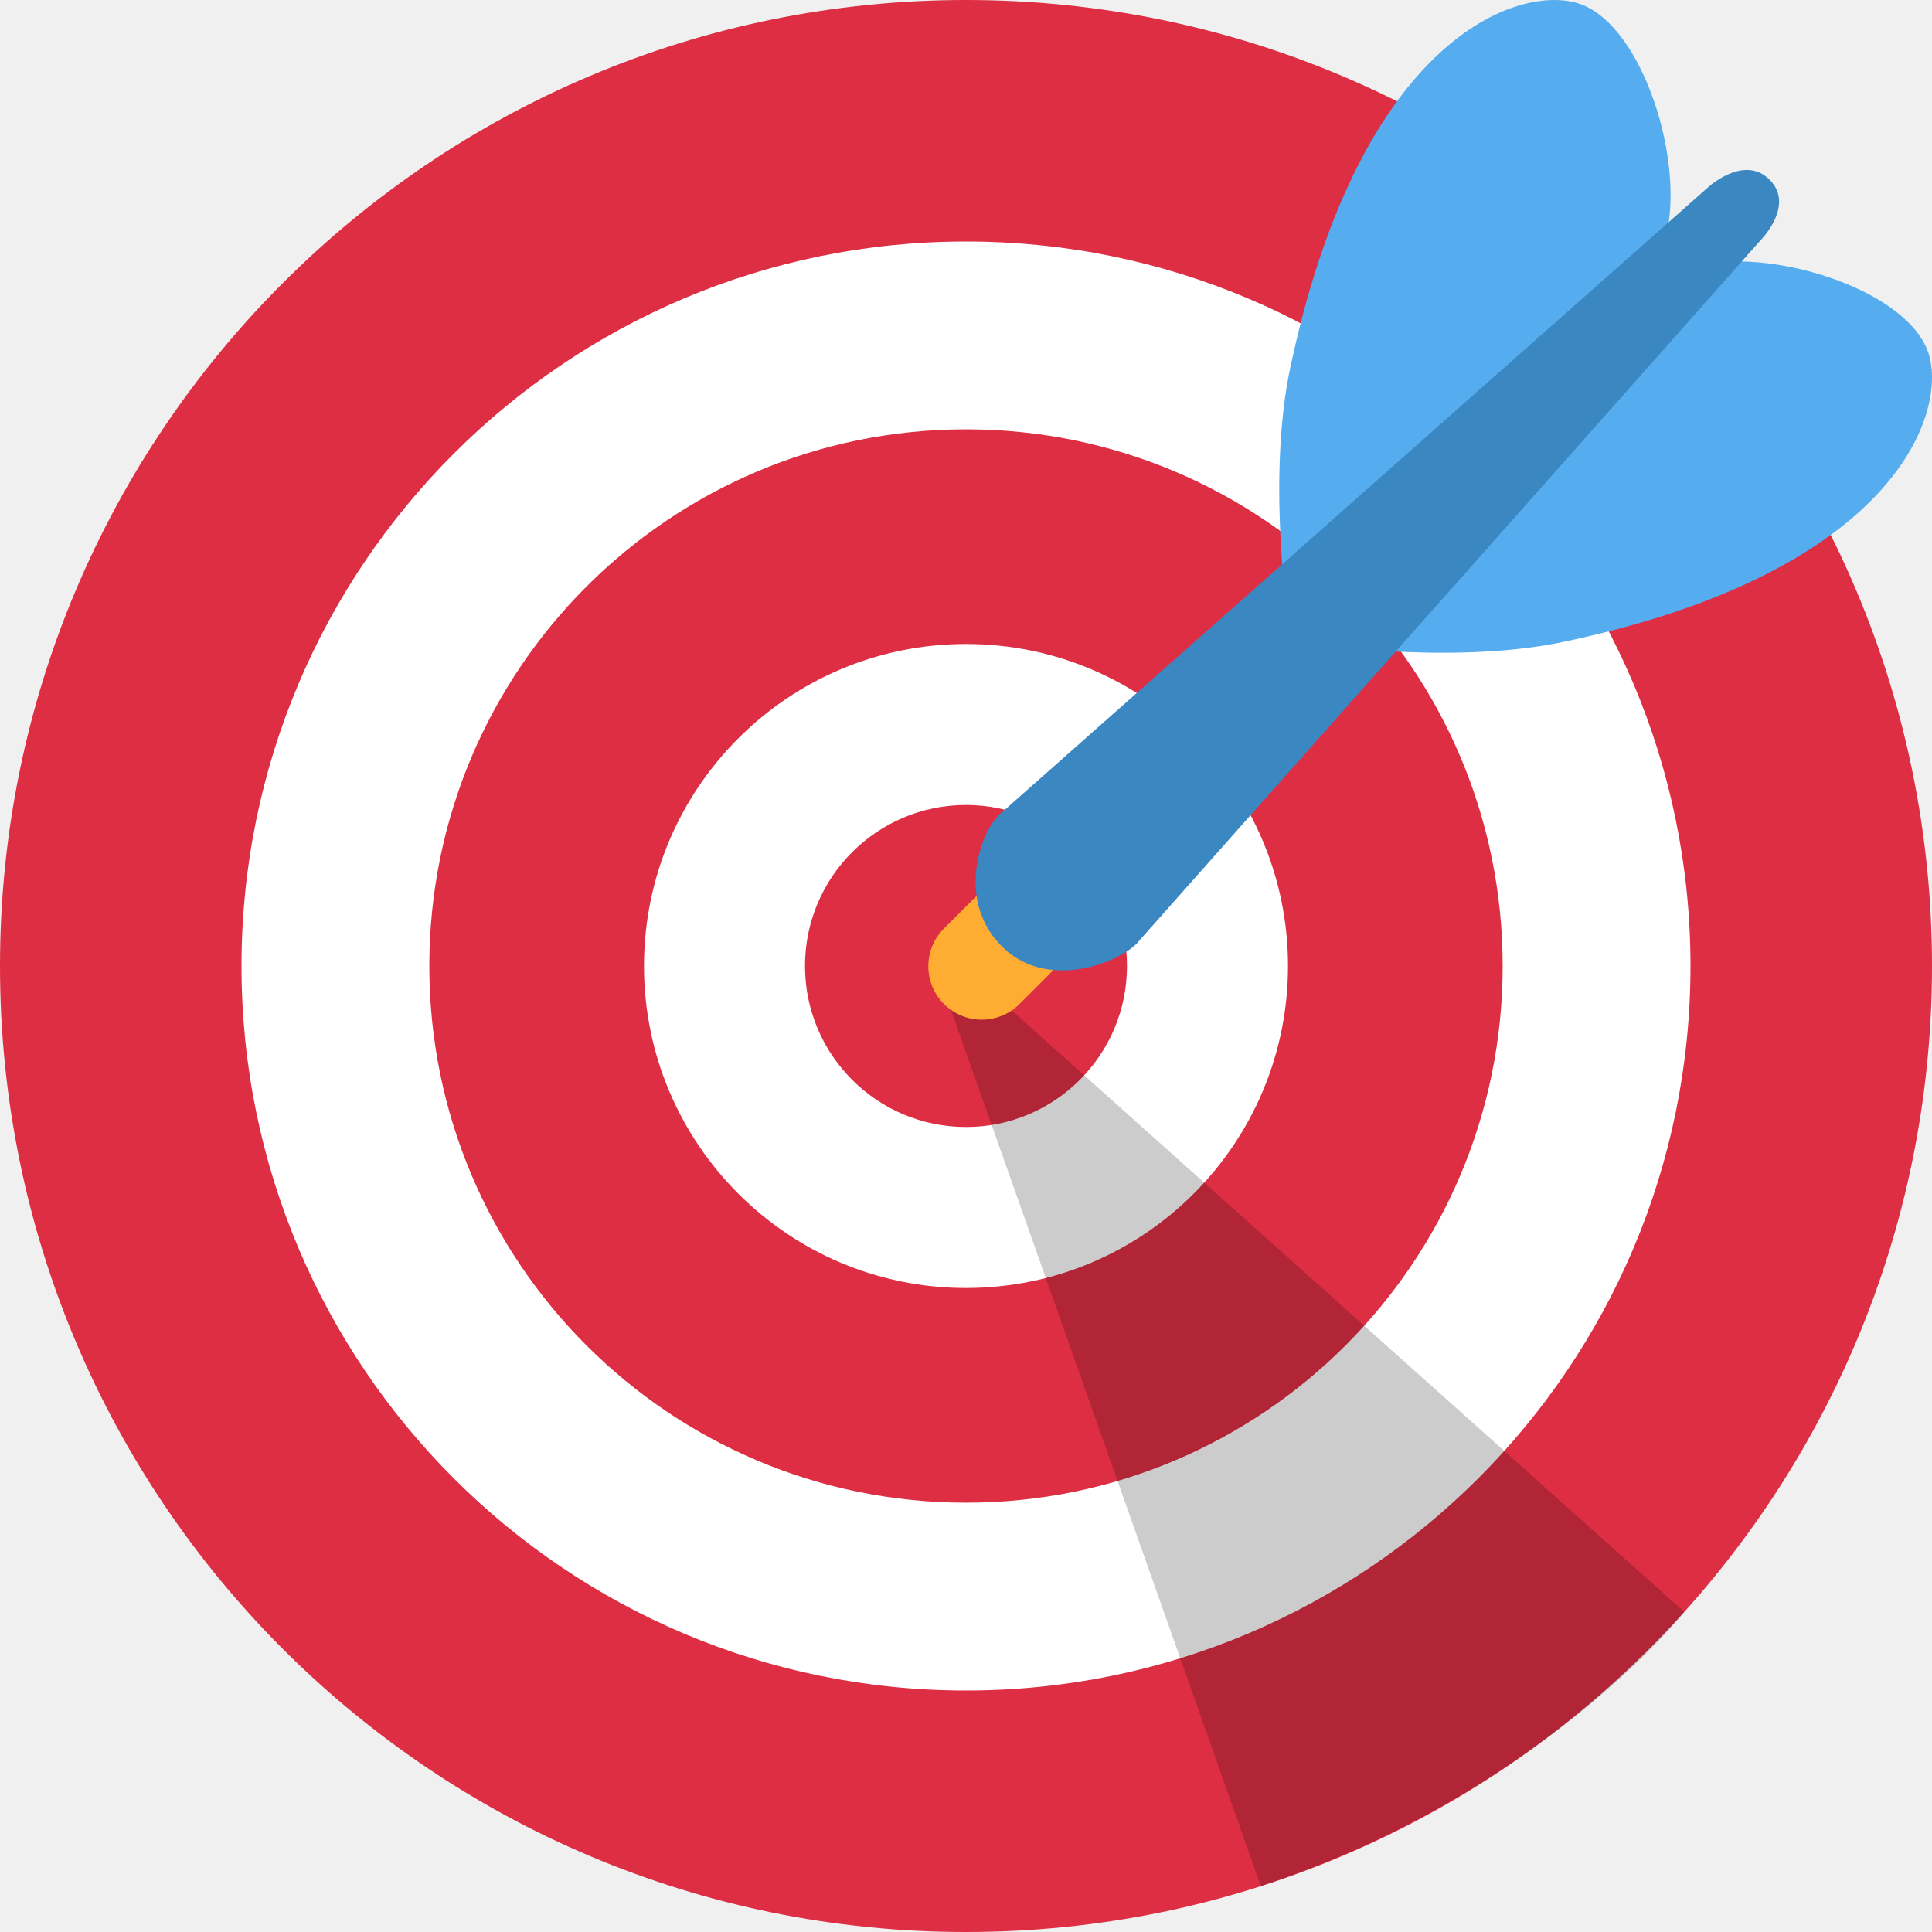
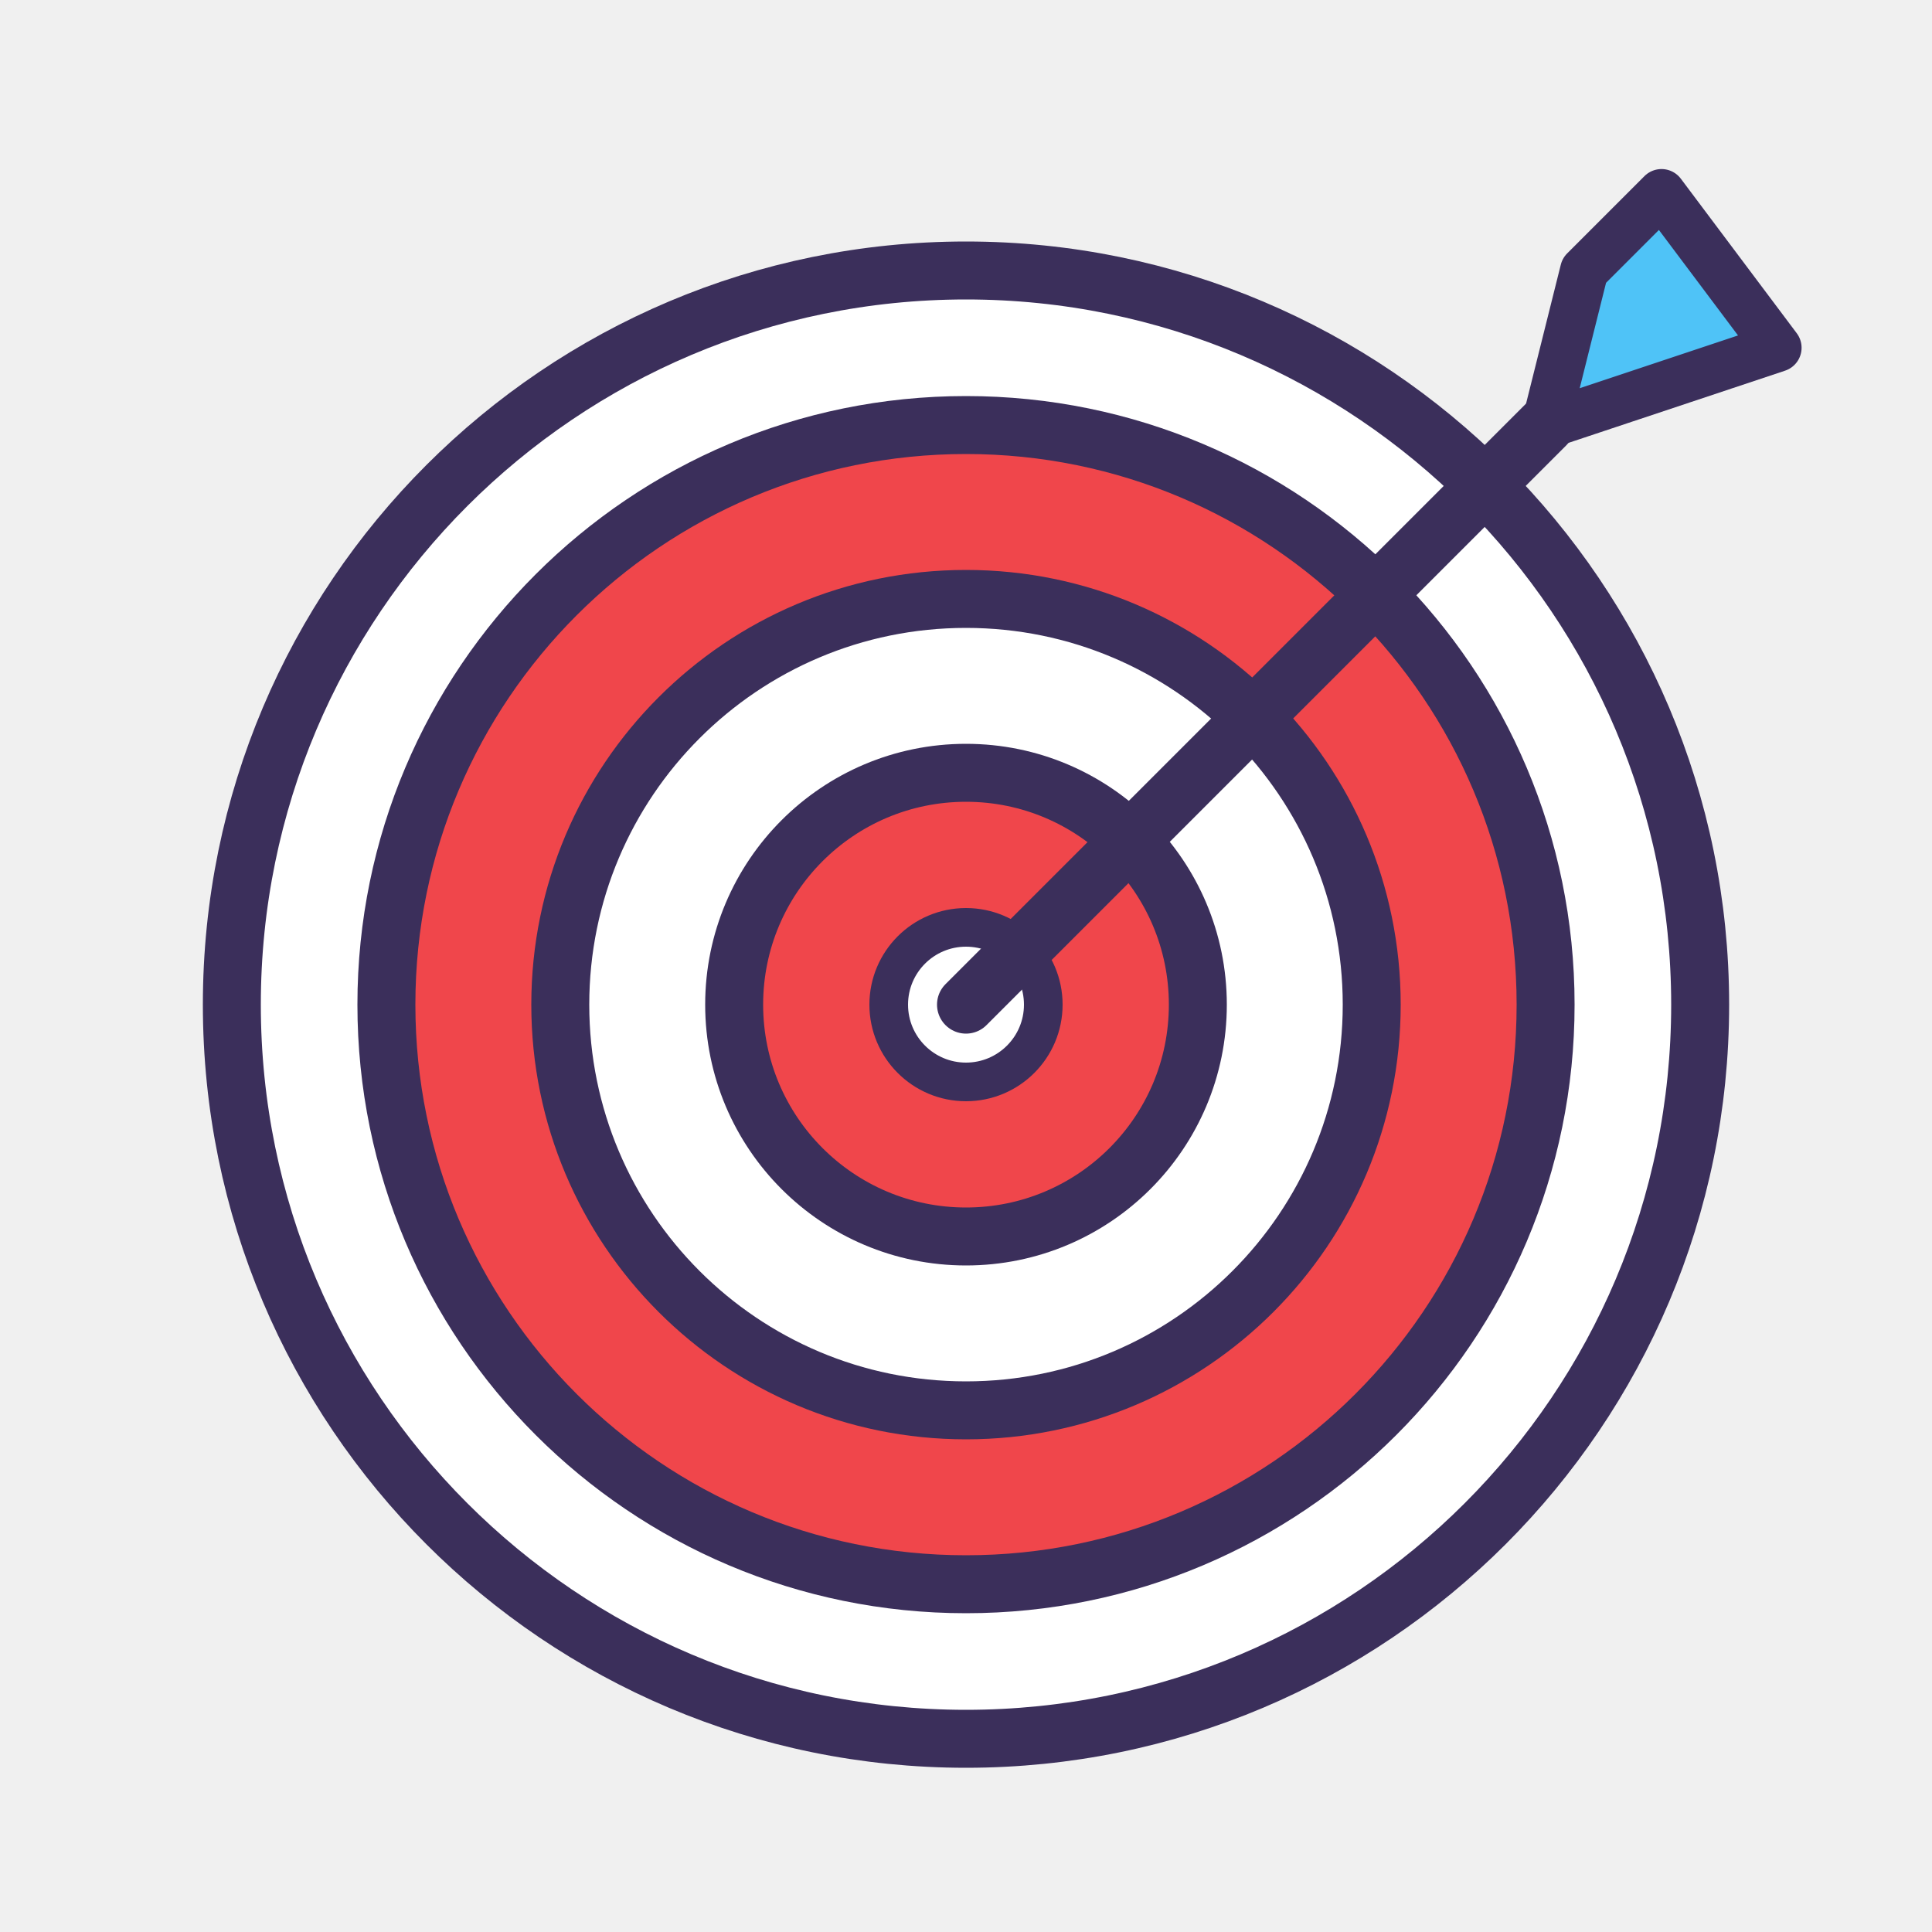
- <svg xmlns="http://www.w3.org/2000/svg" viewBox="0 0 36 36" preserveAspectRatio="xMidYMid meet">
-   <circle fill="#DD2E44" cx="18" cy="18" r="18" />
-   <circle fill="#FFF" cx="18" cy="18" r="13.5" />
-   <circle fill="#DD2E44" cx="18" cy="18" r="10" />
-   <circle fill="#FFF" cx="18" cy="18" r="6" />
-   <circle fill="#DD2E44" cx="18" cy="18" r="3" />
-   <path opacity=".2" d="M18.24 18.282l13.144 11.754s-2.647 3.376-7.89 5.109L17.579 18.42l.661-.138z" />
-   <path fill="#FFAC33" d="M18.294 19c-.255 0-.509-.097-.704-.292-.389-.389-.389-1.018 0-1.407l.563-.563c.389-.389 1.018-.389 1.408 0 .388.389.388 1.018 0 1.407l-.564.563c-.194.195-.448.292-.703.292z" />
-   <path fill="#55ACEE" d="M24.016 6.981c-.403 2.079 0 4.691 0 4.691l7.054-7.388c.291-1.454-.528-3.932-1.718-4.238-1.19-.306-4.079.803-5.336 6.935zm5.003 5.003c-2.079.403-4.691 0-4.691 0l7.388-7.054c1.454-.291 3.932.528 4.238 1.718.306 1.19-.803 4.079-6.935 5.336z" />
-   <path fill="#3A87C2" d="M32.798 4.485L21.176 17.587c-.362.362-1.673.882-2.51.046-.836-.836-.419-2.08-.057-2.443L31.815 3.501s.676-.635 1.159-.152-.176 1.136-.176 1.136z" />
+ <svg xmlns="http://www.w3.org/2000/svg" viewBox="0 0 100 100" data-bare="1">
+   <circle cx="50" cy="52" r="38" fill="#FFFFFF" stroke="#3B2F5B" stroke-width="3" stroke-linejoin="round" stroke-linecap="round" />
+   <circle cx="50" cy="52" r="30" fill="#F0464B" stroke="#3B2F5B" stroke-width="3" stroke-linejoin="round" stroke-linecap="round" />
+   <circle cx="50" cy="52" r="21" fill="#FFFFFF" stroke="#3B2F5B" stroke-width="3" stroke-linejoin="round" stroke-linecap="round" />
+   <circle cx="50" cy="52" r="12" fill="#F0464B" stroke="#3B2F5B" stroke-width="3" stroke-linejoin="round" stroke-linecap="round" />
+   <circle cx="50" cy="52" r="4" fill="#FFFFFF" stroke="#3B2F5B" stroke-width="2" stroke-linejoin="round" stroke-linecap="round" />
+   <path d="M50 52 L80 22" fill="none" stroke="#3B2F5B" stroke-width="3" stroke-linecap="round" stroke-linejoin="round" />
+   <path d="M80 22 L92 18 L86 10 L82 14Z" fill="#4FC3F7" stroke="#3B2F5B" stroke-width="2.5" stroke-linejoin="round" stroke-linecap="round" />
</svg>
